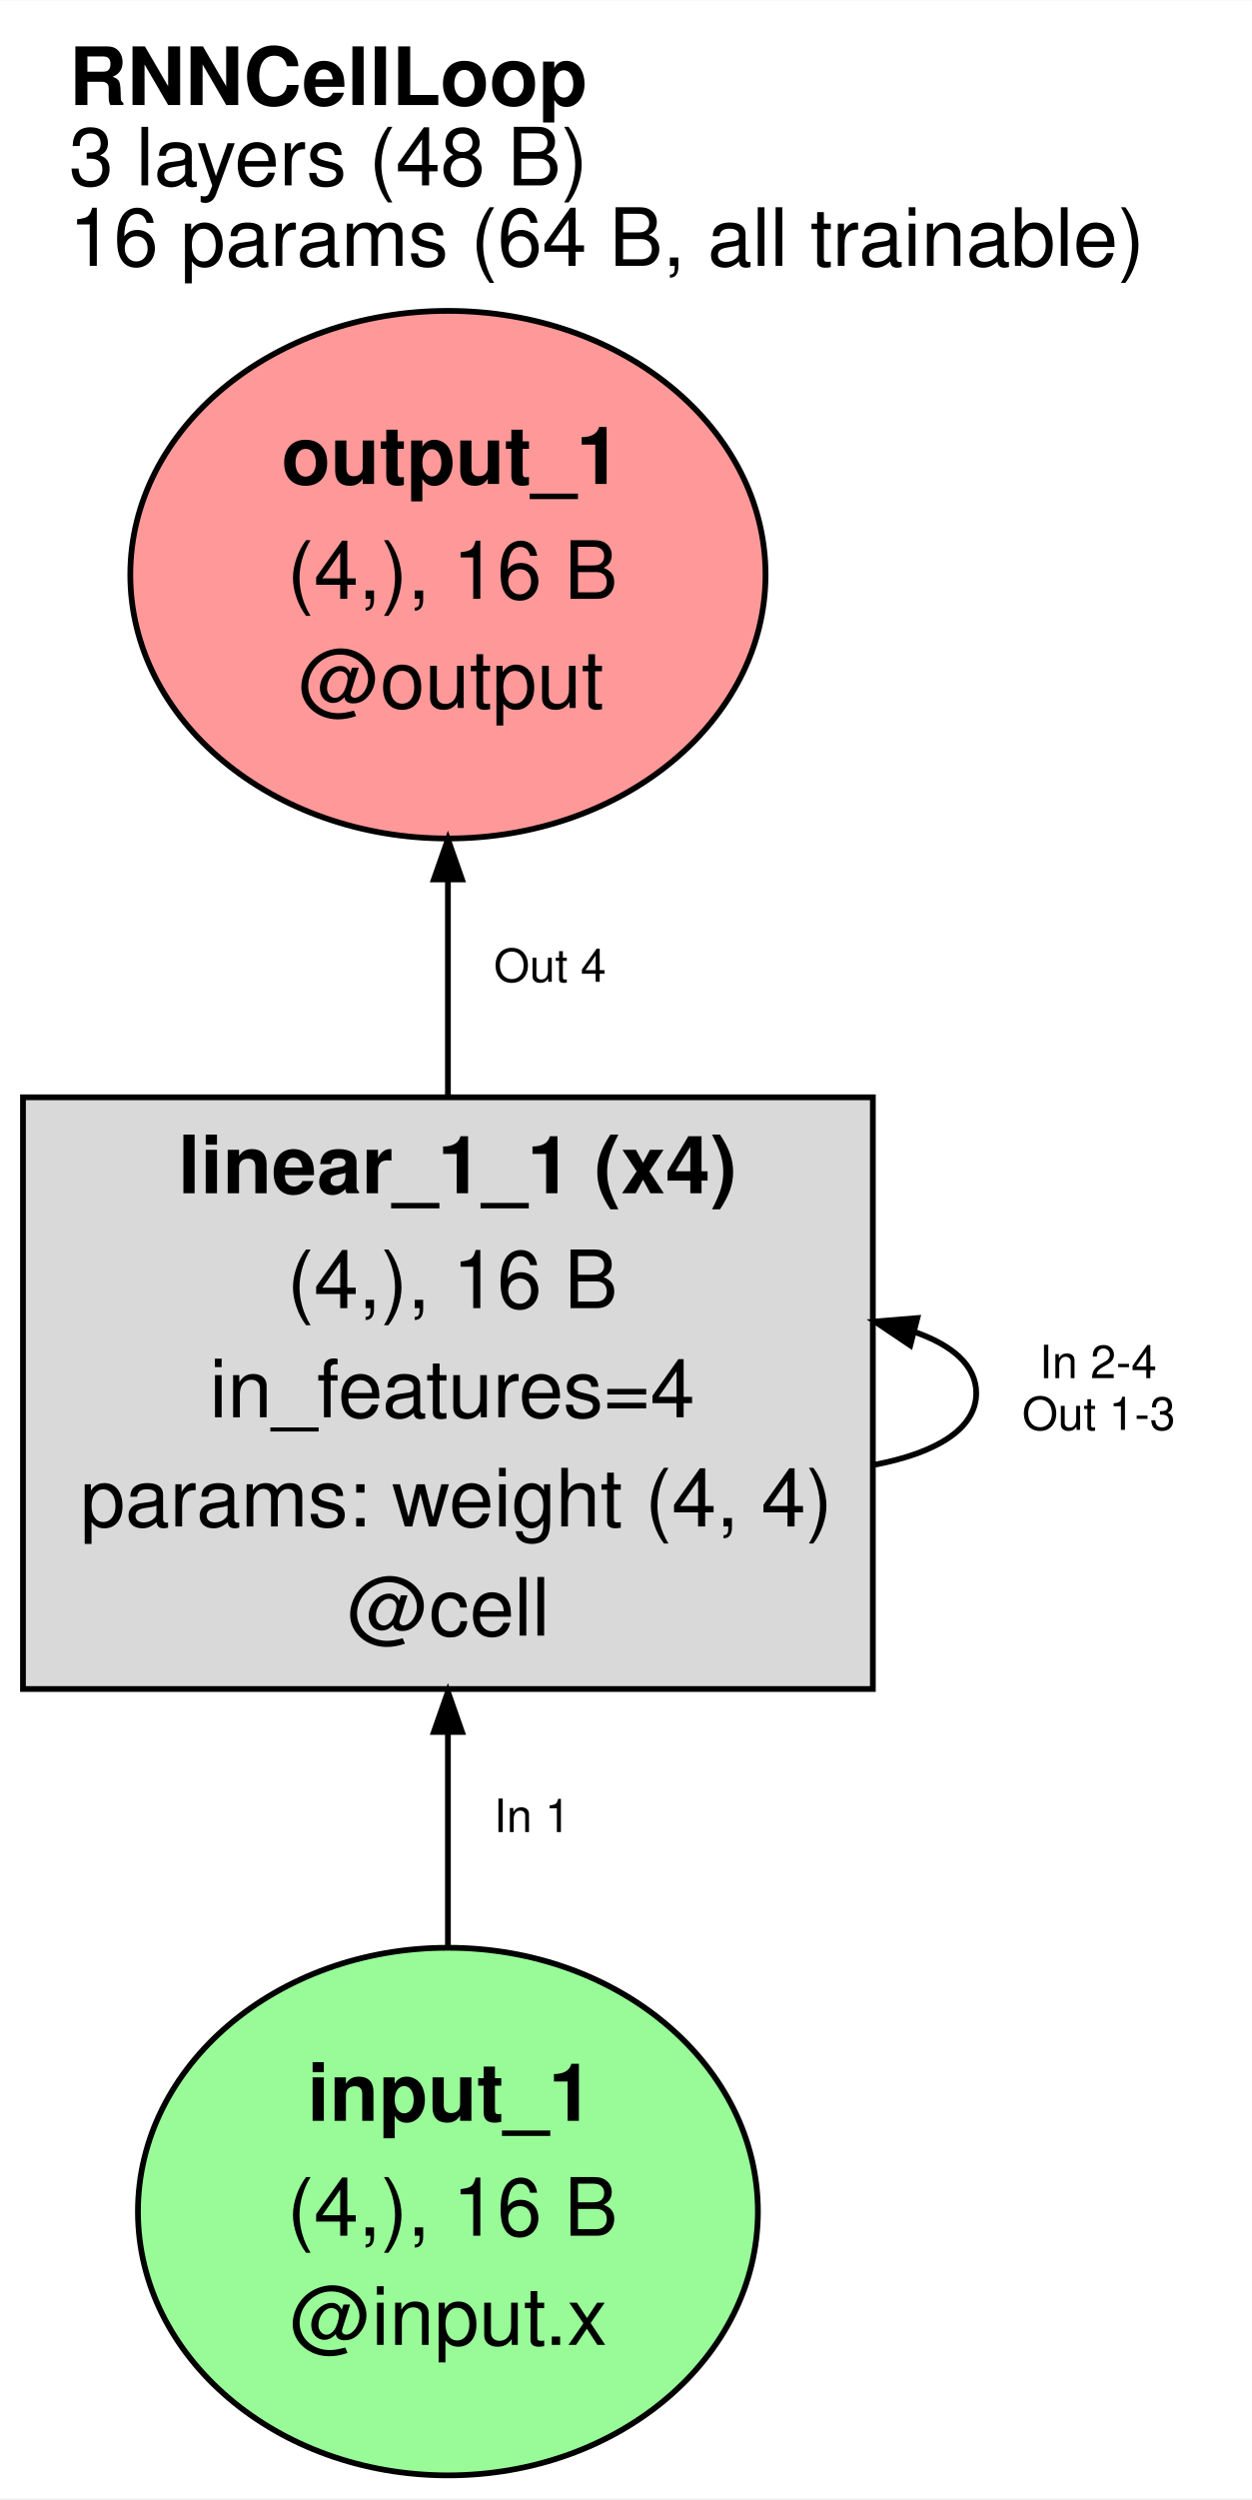
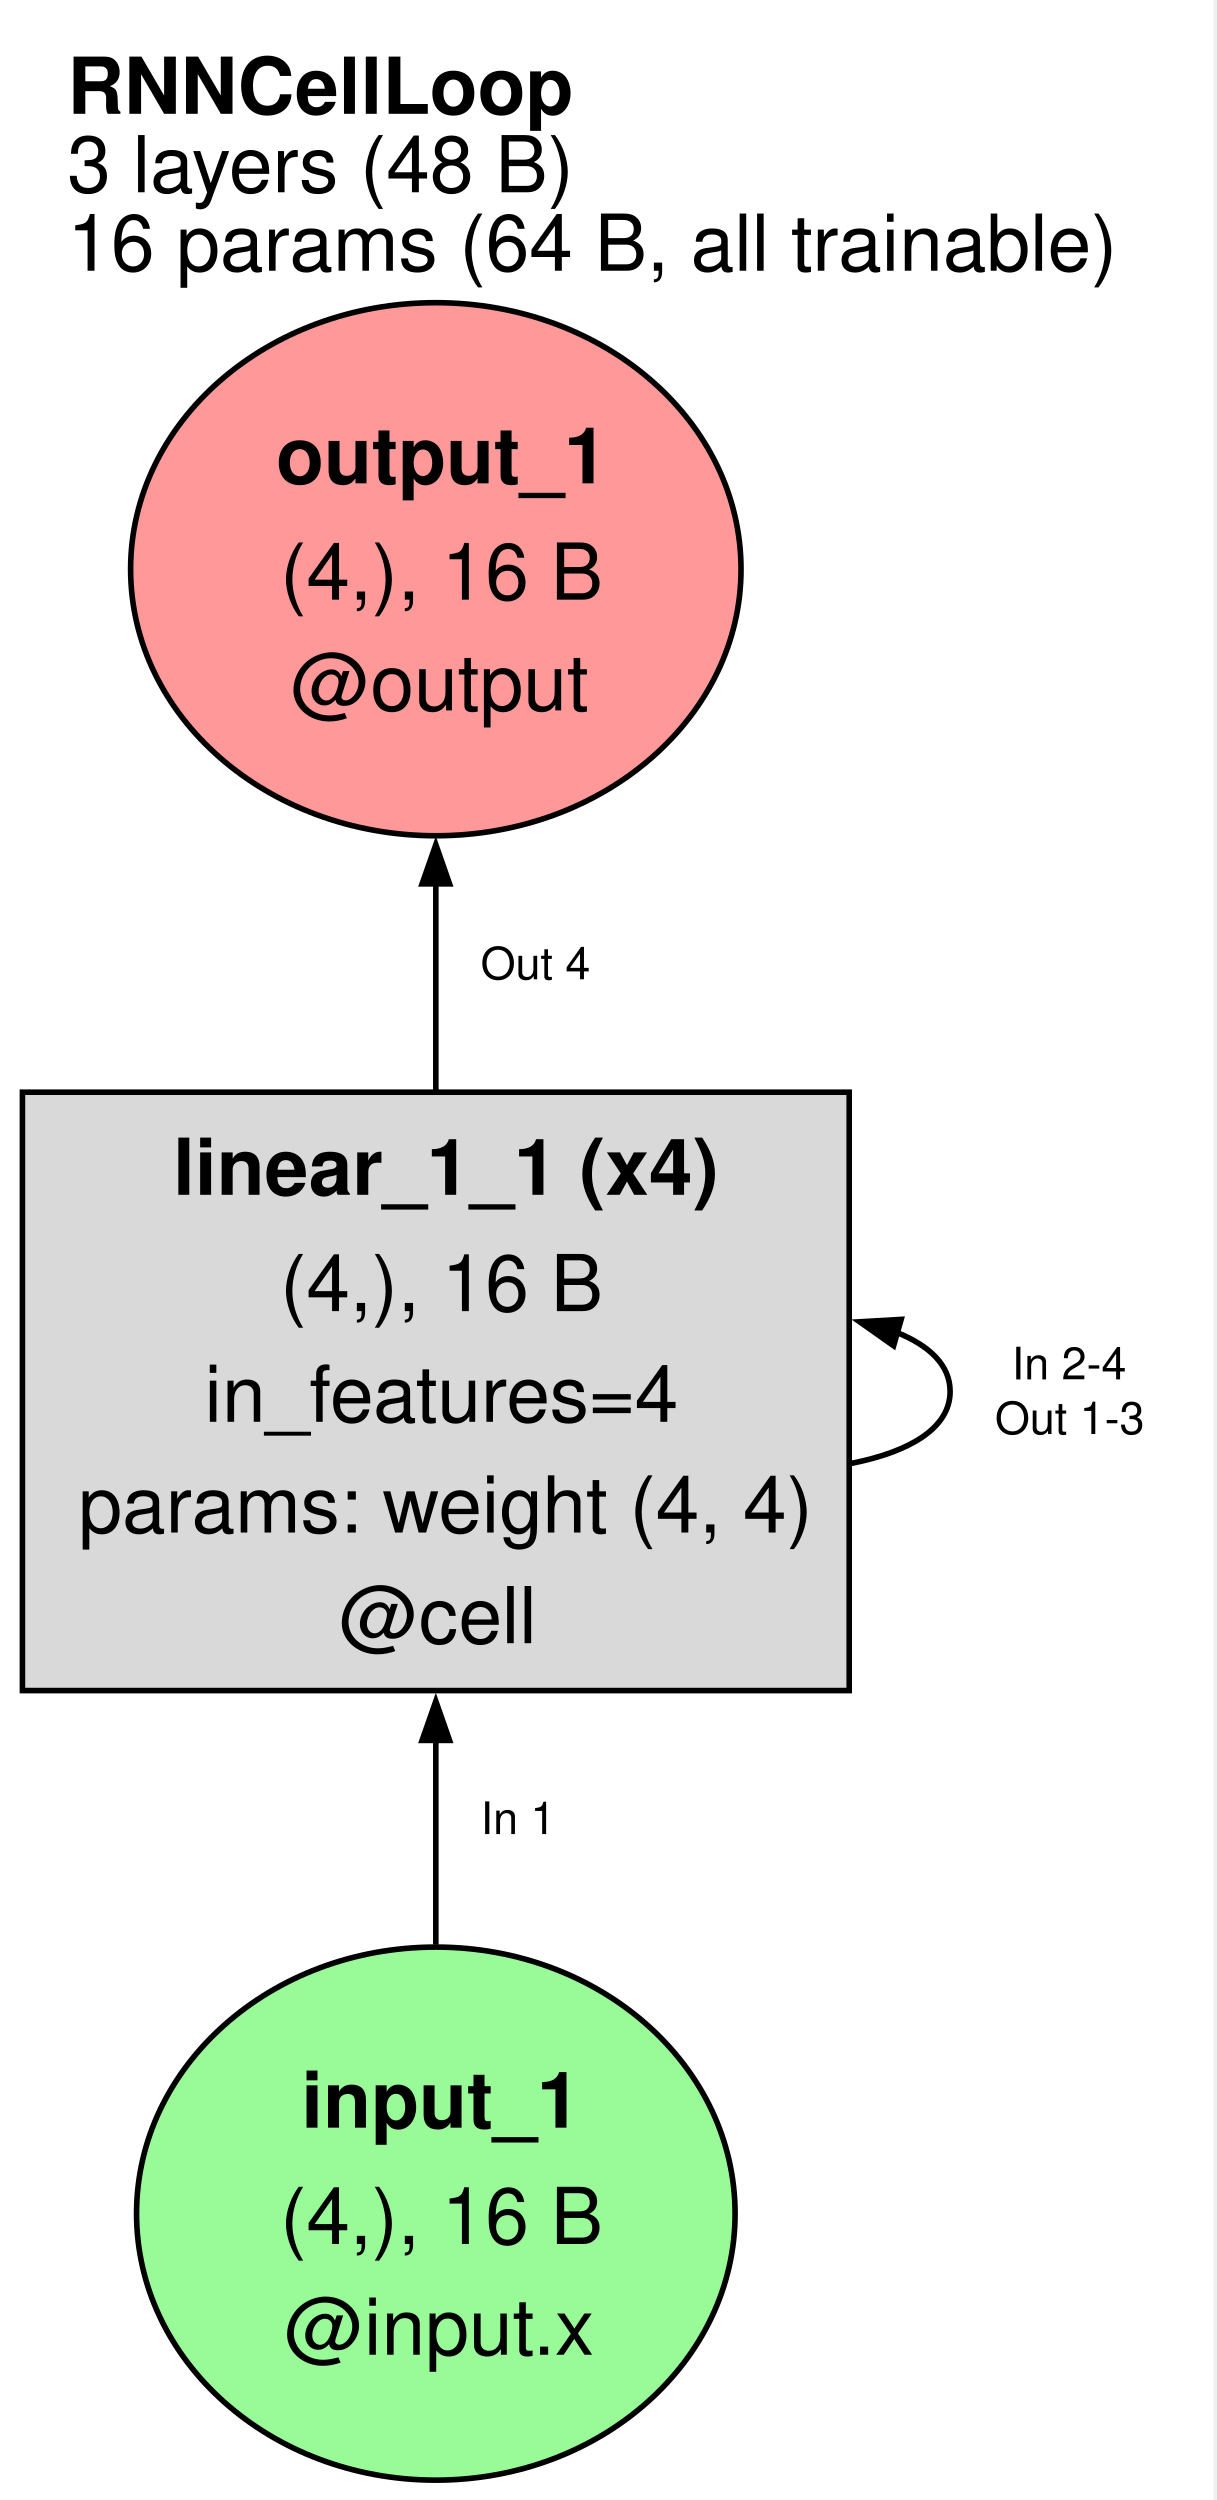
- <svg xmlns="http://www.w3.org/2000/svg" width="218pt" height="435pt" viewBox="0.00 0.00 218.00 434.85">
-   <g id="graph0" class="graph" transform="scale(1 1) rotate(0) translate(4 430.85)">
-     <polygon fill="white" stroke="transparent" points="-4,4 -4,-430.85 214,-430.85 214,4 -4,4" />
-     <text text-anchor="start" x="8" y="-412.65" font-family="Helvetica,sans-Serif" font-weight="bold" font-size="14.00">RNNCellLoop</text>
-     <text text-anchor="start" x="8" y="-398.65" font-family="Helvetica,sans-Serif" font-size="14.00">3 layers (48 B)</text>
-     <text text-anchor="start" x="8" y="-384.65" font-family="Helvetica,sans-Serif" font-size="14.00">16 params (64 B, all trainable)</text>
+ <svg xmlns="http://www.w3.org/2000/svg" width="217pt" height="446pt" viewBox="0.00 0.00 217.00 446.00">
+   <g id="graph0" class="graph" transform="scale(1 1) rotate(0) translate(4 442.46)">
+     <polygon fill="white" stroke="none" points="-4,4 -4,-442.46 212.5,-442.46 212.5,4 -4,4" />
+     <text xml:space="preserve" text-anchor="start" x="8" y="-422.16" font-family="Helvetica,sans-Serif" font-weight="bold" font-size="14.00">RNNCellLoop</text>
+     <text xml:space="preserve" text-anchor="start" x="8" y="-408.16" font-family="Helvetica,sans-Serif" font-size="14.00">3 layers (48 B)</text>
+     <text xml:space="preserve" text-anchor="start" x="8" y="-394.16" font-family="Helvetica,sans-Serif" font-size="14.00">16 params (64 B, all trainable)</text>
    <g id="node1" class="node">
-       <ellipse fill="#98fb98" stroke="black" cx="74" cy="-45.96" rx="53.98" ry="45.92" />
-       <text text-anchor="start" x="49.5" y="-61.76" font-family="Helvetica,sans-Serif" font-weight="bold" font-size="14.00">input_1</text>
-       <text text-anchor="start" x="46" y="-41.76" font-family="Helvetica,sans-Serif" font-size="14.00">(4,), 16 B</text>
-       <text text-anchor="start" x="46.5" y="-22.76" font-family="Helvetica,sans-Serif" font-size="14.00">@input.x</text>
+       <ellipse fill="#98fb98" stroke="black" cx="73.75" cy="-47.55" rx="53.39" ry="47.55" />
+       <text xml:space="preserve" text-anchor="start" x="49.75" y="-62.88" font-family="Helvetica,sans-Serif" font-weight="bold" font-size="14.00">input_1</text>
+       <text xml:space="preserve" text-anchor="start" x="46" y="-42.13" font-family="Helvetica,sans-Serif" font-size="14.00">(4,), 16 B</text>
+       <text xml:space="preserve" text-anchor="start" x="46.75" y="-22.38" font-family="Helvetica,sans-Serif" font-size="14.00">@input.x</text>
    </g>
    <g id="node2" class="node">
-       <polygon fill="#d9d9d9" stroke="black" points="148,-239.92 0,-239.92 0,-136.92 148,-136.92 148,-239.92" />
-       <text text-anchor="start" x="27" y="-223.22" font-family="Helvetica,sans-Serif" font-weight="bold" font-size="14.00">linear_1_1 (x4)</text>
-       <text text-anchor="start" x="46" y="-203.22" font-family="Helvetica,sans-Serif" font-size="14.00">(4,), 16 B</text>
-       <text text-anchor="start" x="32.5" y="-184.22" font-family="Helvetica,sans-Serif" font-size="14.00">in_features=4</text>
-       <text text-anchor="start" x="10" y="-165.22" font-family="Helvetica,sans-Serif" font-size="14.00">params: weight (4, 4)</text>
-       <text text-anchor="start" x="56.5" y="-146.22" font-family="Helvetica,sans-Serif" font-size="14.00">@cell</text>
+       <polygon fill="#d9d9d9" stroke="black" points="147.5,-247.61 0,-247.61 0,-140.86 147.5,-140.86 147.5,-247.61" />
+       <text xml:space="preserve" text-anchor="start" x="26.88" y="-229.31" font-family="Helvetica,sans-Serif" font-weight="bold" font-size="14.00">linear_1_1 (x4)</text>
+       <text xml:space="preserve" text-anchor="start" x="46" y="-208.56" font-family="Helvetica,sans-Serif" font-size="14.00">(4,), 16 B</text>
+       <text xml:space="preserve" text-anchor="start" x="32.5" y="-188.81" font-family="Helvetica,sans-Serif" font-size="14.00">in_features=4</text>
+       <text xml:space="preserve" text-anchor="start" x="10" y="-169.06" font-family="Helvetica,sans-Serif" font-size="14.00">params: weight (4, 4)</text>
+       <text xml:space="preserve" text-anchor="start" x="56.5" y="-149.31" font-family="Helvetica,sans-Serif" font-size="14.00">@cell</text>
    </g>
    <g id="edge1" class="edge">
-       <path fill="none" stroke="black" d="M74,-92.18C74,-103.98 74,-116.86 74,-129.23" />
-       <polygon fill="black" stroke="black" points="71.55,-129.44 74,-136.44 76.45,-129.44 71.55,-129.44" />
-       <text text-anchor="start" x="82" y="-112.02" font-family="Helvetica,sans-Serif" font-size="8.00">In 1</text>
+       <path fill="none" stroke="black" d="M73.75,-95.53C73.75,-107.19 73.75,-119.86 73.75,-132.1" />
+       <polygon fill="black" stroke="black" points="71.3,-131.97 73.75,-138.97 76.2,-131.97 71.3,-131.97" />
+       <text xml:space="preserve" text-anchor="start" x="81.75" y="-115.26" font-family="Helvetica,sans-Serif" font-size="8.00">In 1</text>
    </g>
    <g id="edge2" class="edge">
-       <path fill="none" stroke="black" d="M148.36,-175.97C158.92,-177.99 166,-182.14 166,-188.42 166,-193.24 161.85,-196.8 155.16,-199.11" />
-       <polygon fill="black" stroke="black" points="154.52,-196.74 148.36,-200.88 155.75,-201.49 154.52,-196.74" />
-       <text text-anchor="start" x="177" y="-191.02" font-family="Helvetica,sans-Serif" font-size="8.00">In 2-4</text>
-       <text text-anchor="start" x="174" y="-182.02" font-family="Helvetica,sans-Serif" font-size="8.00">Out 1-3</text>
+       <path fill="none" stroke="black" d="M147.91,-181.4C158.44,-183.48 165.5,-187.75 165.5,-194.23 165.5,-198.89 161.85,-202.41 155.89,-204.79" />
+       <polygon fill="black" stroke="black" points="155.42,-202.37 149.36,-206.65 156.77,-207.08 155.42,-202.37" />
+       <text xml:space="preserve" text-anchor="start" x="176.5" y="-196.38" font-family="Helvetica,sans-Serif" font-size="8.00">In 2-4</text>
+       <text xml:space="preserve" text-anchor="start" x="173.5" y="-186.63" font-family="Helvetica,sans-Serif" font-size="8.00">Out 1-3</text>
    </g>
    <g id="node3" class="node">
-       <ellipse fill="#ff9999" stroke="black" cx="74" cy="-330.89" rx="55.31" ry="45.92" />
-       <text text-anchor="start" x="45" y="-346.69" font-family="Helvetica,sans-Serif" font-weight="bold" font-size="14.00">output_1</text>
-       <text text-anchor="start" x="46" y="-326.69" font-family="Helvetica,sans-Serif" font-size="14.00">(4,), 16 B</text>
-       <text text-anchor="start" x="48" y="-307.69" font-family="Helvetica,sans-Serif" font-size="14.00">@output</text>
+       <ellipse fill="#ff9999" stroke="black" cx="73.75" cy="-340.91" rx="54.45" ry="47.55" />
+       <text xml:space="preserve" text-anchor="start" x="45.25" y="-356.23" font-family="Helvetica,sans-Serif" font-weight="bold" font-size="14.00">output_1</text>
+       <text xml:space="preserve" text-anchor="start" x="46" y="-335.48" font-family="Helvetica,sans-Serif" font-size="14.00">(4,), 16 B</text>
+       <text xml:space="preserve" text-anchor="start" x="47.88" y="-315.73" font-family="Helvetica,sans-Serif" font-size="14.00">@output</text>
    </g>
    <g id="edge3" class="edge">
-       <path fill="none" stroke="black" d="M74,-240.13C74,-252.35 74,-265.43 74,-277.71" />
-       <polygon fill="black" stroke="black" points="71.55,-277.84 74,-284.84 76.45,-277.84 71.55,-277.84" />
-       <text text-anchor="start" x="82" y="-260.02" font-family="Helvetica,sans-Serif" font-size="8.00">Out 4</text>
+       <path fill="none" stroke="black" d="M73.75,-247.87C73.75,-259.95 73.75,-272.82 73.75,-285" />
+       <polygon fill="black" stroke="black" points="71.3,-284.78 73.75,-291.78 76.2,-284.78 71.3,-284.78" />
+       <text xml:space="preserve" text-anchor="start" x="81.75" y="-267.76" font-family="Helvetica,sans-Serif" font-size="8.00">Out 4</text>
    </g>
  </g>
</svg>
